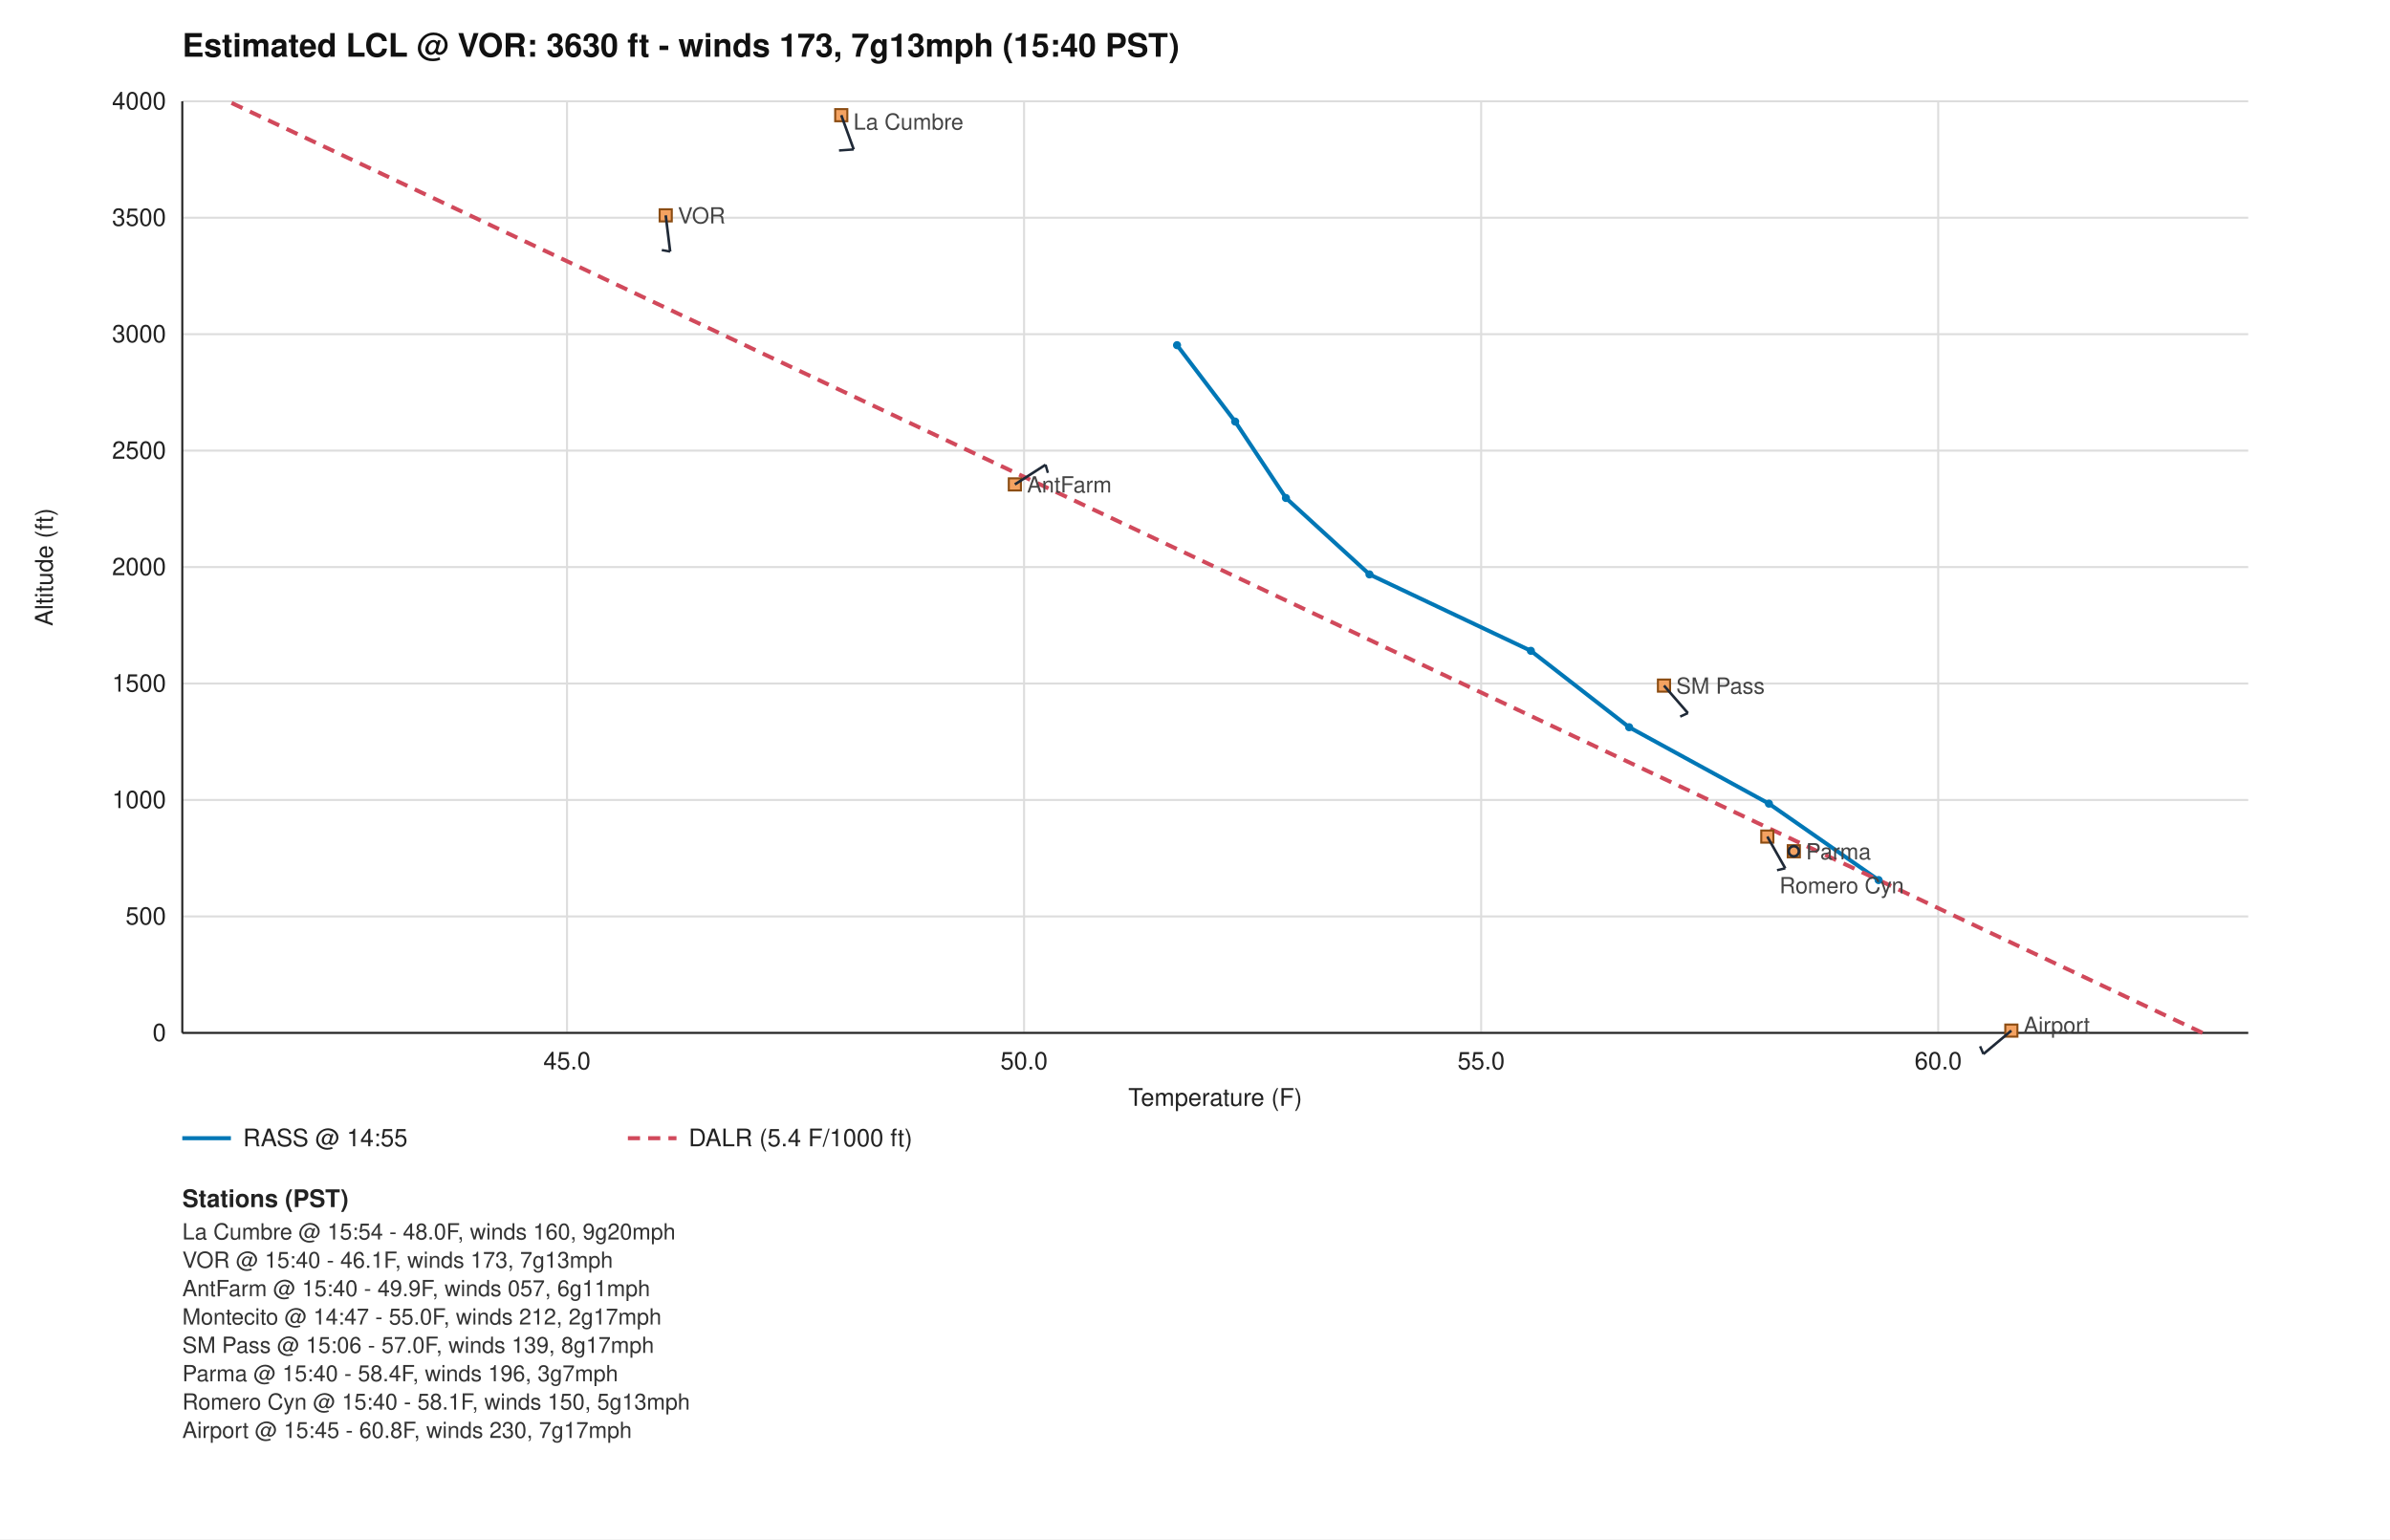
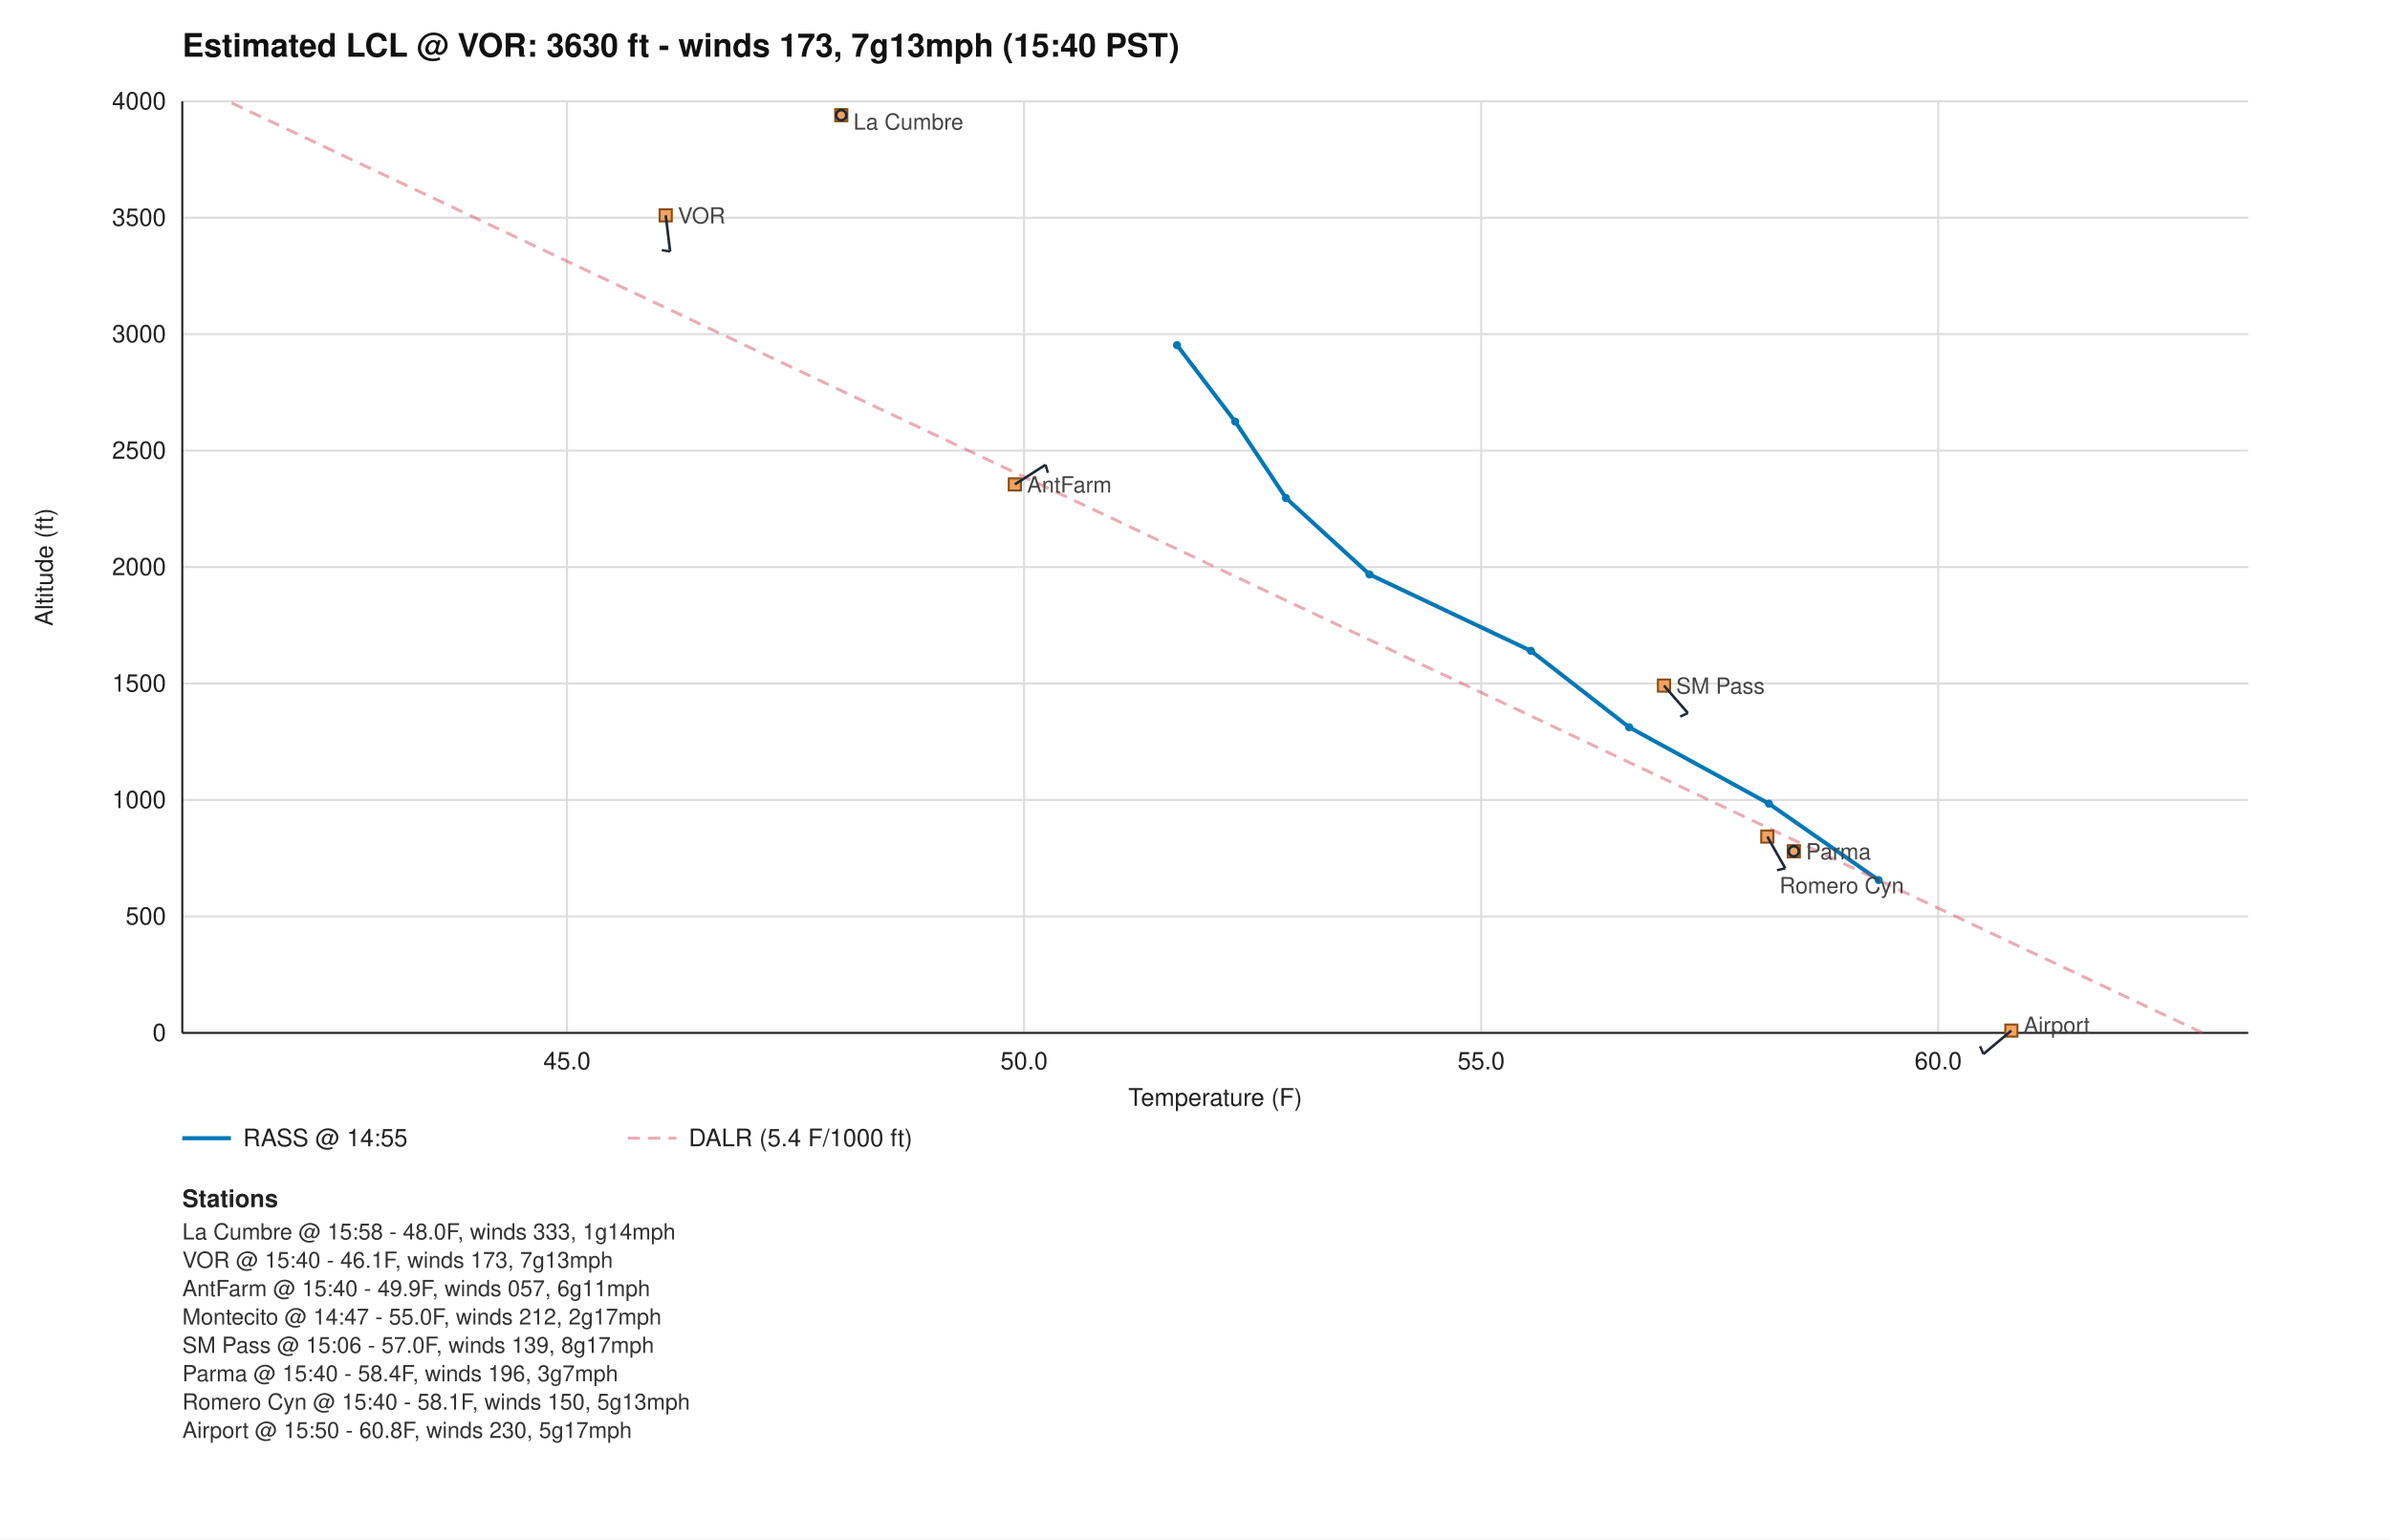
<svg xmlns="http://www.w3.org/2000/svg" width="1180" height="760" viewBox="0 0 1180 760">
  <style>
  .axis { stroke: #202020; stroke-width: 1; }
  .grid { stroke: #dddddd; stroke-width: 1; }
  .title { font-family: Helvetica, Arial, sans-serif; font-size: 16px; font-weight: 600; fill: #111111; }
  .label { font-family: Helvetica, Arial, sans-serif; font-size: 12px; fill: #222222; }
  .legend-h { font-family: Helvetica, Arial, sans-serif; font-size: 12px; font-weight: 600; fill: #222222; }
  .legend-row { font-family: Helvetica, Arial, sans-serif; font-size: 11px; fill: #333333; }
  .rass { fill: none; stroke: #0077b6; stroke-width: 2; }
-   .dalr { fill: none; stroke: #d1495b; stroke-width: 2; stroke-dasharray: 6 4; }
+   .dalr { fill: none; stroke: #d1495b; stroke-width: 1.5; stroke-dasharray: 6 4; stroke-opacity: 0.45; }
  .rass-point { fill: #0077b6; }
  .station { fill: #f4a261; stroke: #8b4c12; stroke-width: 1; }
  .barb-shaft { stroke: #1f2937; stroke-width: 1.3; }
  .barb-feather { stroke: #1f2937; stroke-width: 1.2; }
  .barb-flag { fill: #1f2937; stroke: #1f2937; stroke-width: 1; }
  .station-label { font-family: Helvetica, Arial, sans-serif; font-size: 11px; fill: #444444; }
</style>
  <rect x="0" y="0" width="1180" height="760" fill="#ffffff" />
  <text class="title" x="90" y="28">Estimated LCL @ VOR: 3630 ft - winds 173, 7g13mph (15:40 PST)</text>
  <line class="grid" x1="90" y1="510.00" x2="1110" y2="510.00" />
  <text class="label" x="82" y="514.00" text-anchor="end">0</text>
  <line class="grid" x1="90" y1="452.50" x2="1110" y2="452.50" />
  <text class="label" x="82" y="456.50" text-anchor="end">500</text>
  <line class="grid" x1="90" y1="395.00" x2="1110" y2="395.00" />
  <text class="label" x="82" y="399.00" text-anchor="end">1000</text>
  <line class="grid" x1="90" y1="337.50" x2="1110" y2="337.50" />
  <text class="label" x="82" y="341.50" text-anchor="end">1500</text>
  <line class="grid" x1="90" y1="280.00" x2="1110" y2="280.00" />
  <text class="label" x="82" y="284.00" text-anchor="end">2000</text>
  <line class="grid" x1="90" y1="222.50" x2="1110" y2="222.50" />
  <text class="label" x="82" y="226.50" text-anchor="end">2500</text>
  <line class="grid" x1="90" y1="165.00" x2="1110" y2="165.00" />
  <text class="label" x="82" y="169.00" text-anchor="end">3000</text>
  <line class="grid" x1="90" y1="107.50" x2="1110" y2="107.50" />
  <text class="label" x="82" y="111.50" text-anchor="end">3500</text>
  <line class="grid" x1="90" y1="50.00" x2="1110" y2="50.00" />
  <text class="label" x="82" y="54.00" text-anchor="end">4000</text>
  <line class="grid" x1="279.95" y1="50" x2="279.95" y2="510" />
  <text class="label" x="279.95" y="528" text-anchor="middle">45.0</text>
  <line class="grid" x1="505.61" y1="50" x2="505.61" y2="510" />
  <text class="label" x="505.61" y="528" text-anchor="middle">50.0</text>
  <line class="grid" x1="731.28" y1="50" x2="731.28" y2="510" />
  <text class="label" x="731.28" y="528" text-anchor="middle">55.0</text>
  <line class="grid" x1="956.94" y1="50" x2="956.94" y2="510" />
  <text class="label" x="956.94" y="528" text-anchor="middle">60.0</text>
  <line class="axis" x1="90" y1="50" x2="90" y2="510" />
  <line class="axis" x1="90" y1="510" x2="1110" y2="510" />
  <text class="label" x="600.00" y="546" text-anchor="middle">Temperature (F)</text>
  <text class="label" x="26" y="280.00" text-anchor="middle" transform="rotate(-90 26 280.00)">Altitude (ft)</text>
  <path class="rass" d="M927.51,434.54 L873.36,396.81 L804.34,359.08 L755.83,321.35 L676.14,283.62 L634.90,245.89 L609.83,208.16 L581.13,170.43" />
  <path class="dalr" d="M1087.43,510.00 L112.57,50.00" />
  <circle class="rass-point" cx="927.51" cy="434.54" r="2" />
  <circle class="rass-point" cx="873.36" cy="396.81" r="2" />
  <circle class="rass-point" cx="804.34" cy="359.08" r="2" />
  <circle class="rass-point" cx="755.83" cy="321.35" r="2" />
  <circle class="rass-point" cx="676.14" cy="283.62" r="2" />
  <circle class="rass-point" cx="634.90" cy="245.89" r="2" />
  <circle class="rass-point" cx="609.83" cy="208.16" r="2" />
  <circle class="rass-point" cx="581.13" cy="170.43" r="2" />
  <rect class="station" x="412.35" y="53.87" width="6" height="6" />
-   <line class="barb-shaft" x1="415.35" y1="56.87" x2="421.50" y2="73.78" />
-   <line class="barb-feather" x1="421.50" y1="73.78" x2="414.24" y2="74.30" />
+   <circle class="barb-shaft" cx="415.35" cy="56.87" r="2.5" fill="none" />
  <text class="station-label" x="421.35" y="64.00" text-anchor="start">La Cumbre</text>
  <rect class="station" x="325.68" y="103.33" width="6" height="6" />
  <line class="barb-shaft" x1="328.68" y1="106.33" x2="330.87" y2="124.20" />
  <line class="barb-feather" x1="330.87" y1="124.20" x2="326.75" y2="123.49" />
  <text class="station-label" x="334.68" y="110.33" text-anchor="start">VOR</text>
  <rect class="station" x="498.06" y="236.18" width="6" height="6" />
  <line class="barb-shaft" x1="501.06" y1="239.18" x2="516.22" y2="229.47" />
  <line class="barb-feather" x1="516.22" y1="229.47" x2="517.37" y2="233.48" />
  <text class="station-label" x="507.06" y="243.18" text-anchor="start">AntFarm</text>
  <rect class="station" x="818.55" y="335.52" width="6" height="6" />
  <line class="barb-shaft" x1="821.55" y1="338.52" x2="833.36" y2="352.10" />
  <line class="barb-feather" x1="833.36" y1="352.10" x2="829.55" y2="353.82" />
  <text class="station-label" x="827.55" y="342.52" text-anchor="start">SM Pass</text>
  <rect class="station" x="882.65" y="417.32" width="6" height="6" />
  <circle class="barb-shaft" cx="885.65" cy="420.32" r="2.5" fill="none" />
  <text class="station-label" x="891.65" y="424.32" text-anchor="start">Parma</text>
  <rect class="station" x="869.57" y="410.07" width="6" height="6" />
  <line class="barb-shaft" x1="872.57" y1="413.07" x2="881.43" y2="428.74" />
  <line class="barb-feather" x1="881.43" y1="428.74" x2="877.36" y2="429.66" />
  <text class="station-label" x="878.57" y="441.07" text-anchor="start">Romero Cyn</text>
  <rect class="station" x="990.05" y="505.87" width="6" height="6" />
  <line class="barb-shaft" x1="993.05" y1="508.87" x2="979.26" y2="520.44" />
  <line class="barb-feather" x1="979.26" y1="520.44" x2="977.61" y2="516.60" />
  <text class="station-label" x="999.05" y="510.00" text-anchor="start">Airport</text>
  <line class="rass" x1="90" y1="562" x2="114" y2="562" />
  <text class="label" x="120" y="566">RASS @ 14:55</text>
  <line class="dalr" x1="310" y1="562" x2="334" y2="562" />
  <text class="label" x="340" y="566">DALR (5.4 F/1000 ft)</text>
-   <text class="legend-h" x="90" y="596">Stations (PST)</text>
-   <text class="legend-row" x="90" y="612">La Cumbre @ 15:54 - 48.0F, winds 160, 9g20mph</text>
+   <text class="legend-h" x="90" y="596">Stations</text>
+   <text class="legend-row" x="90" y="612">La Cumbre @ 15:58 - 48.0F, winds 333, 1g14mph</text>
  <text class="legend-row" x="90" y="626">VOR @ 15:40 - 46.1F, winds 173, 7g13mph</text>
  <text class="legend-row" x="90" y="640">AntFarm @ 15:40 - 49.9F, winds 057, 6g11mph</text>
  <text class="legend-row" x="90" y="654">Montecito @ 14:47 - 55.0F, winds 212, 2g17mph</text>
  <text class="legend-row" x="90" y="668">SM Pass @ 15:06 - 57.0F, winds 139, 8g17mph</text>
  <text class="legend-row" x="90" y="682">Parma @ 15:40 - 58.4F, winds 196, 3g7mph</text>
  <text class="legend-row" x="90" y="696">Romero Cyn @ 15:40 - 58.1F, winds 150, 5g13mph</text>
-   <text class="legend-row" x="90" y="710">Airport @ 15:45 - 60.8F, winds 230, 7g17mph</text>
+   <text class="legend-row" x="90" y="710">Airport @ 15:50 - 60.8F, winds 230, 5g17mph</text>
</svg>
